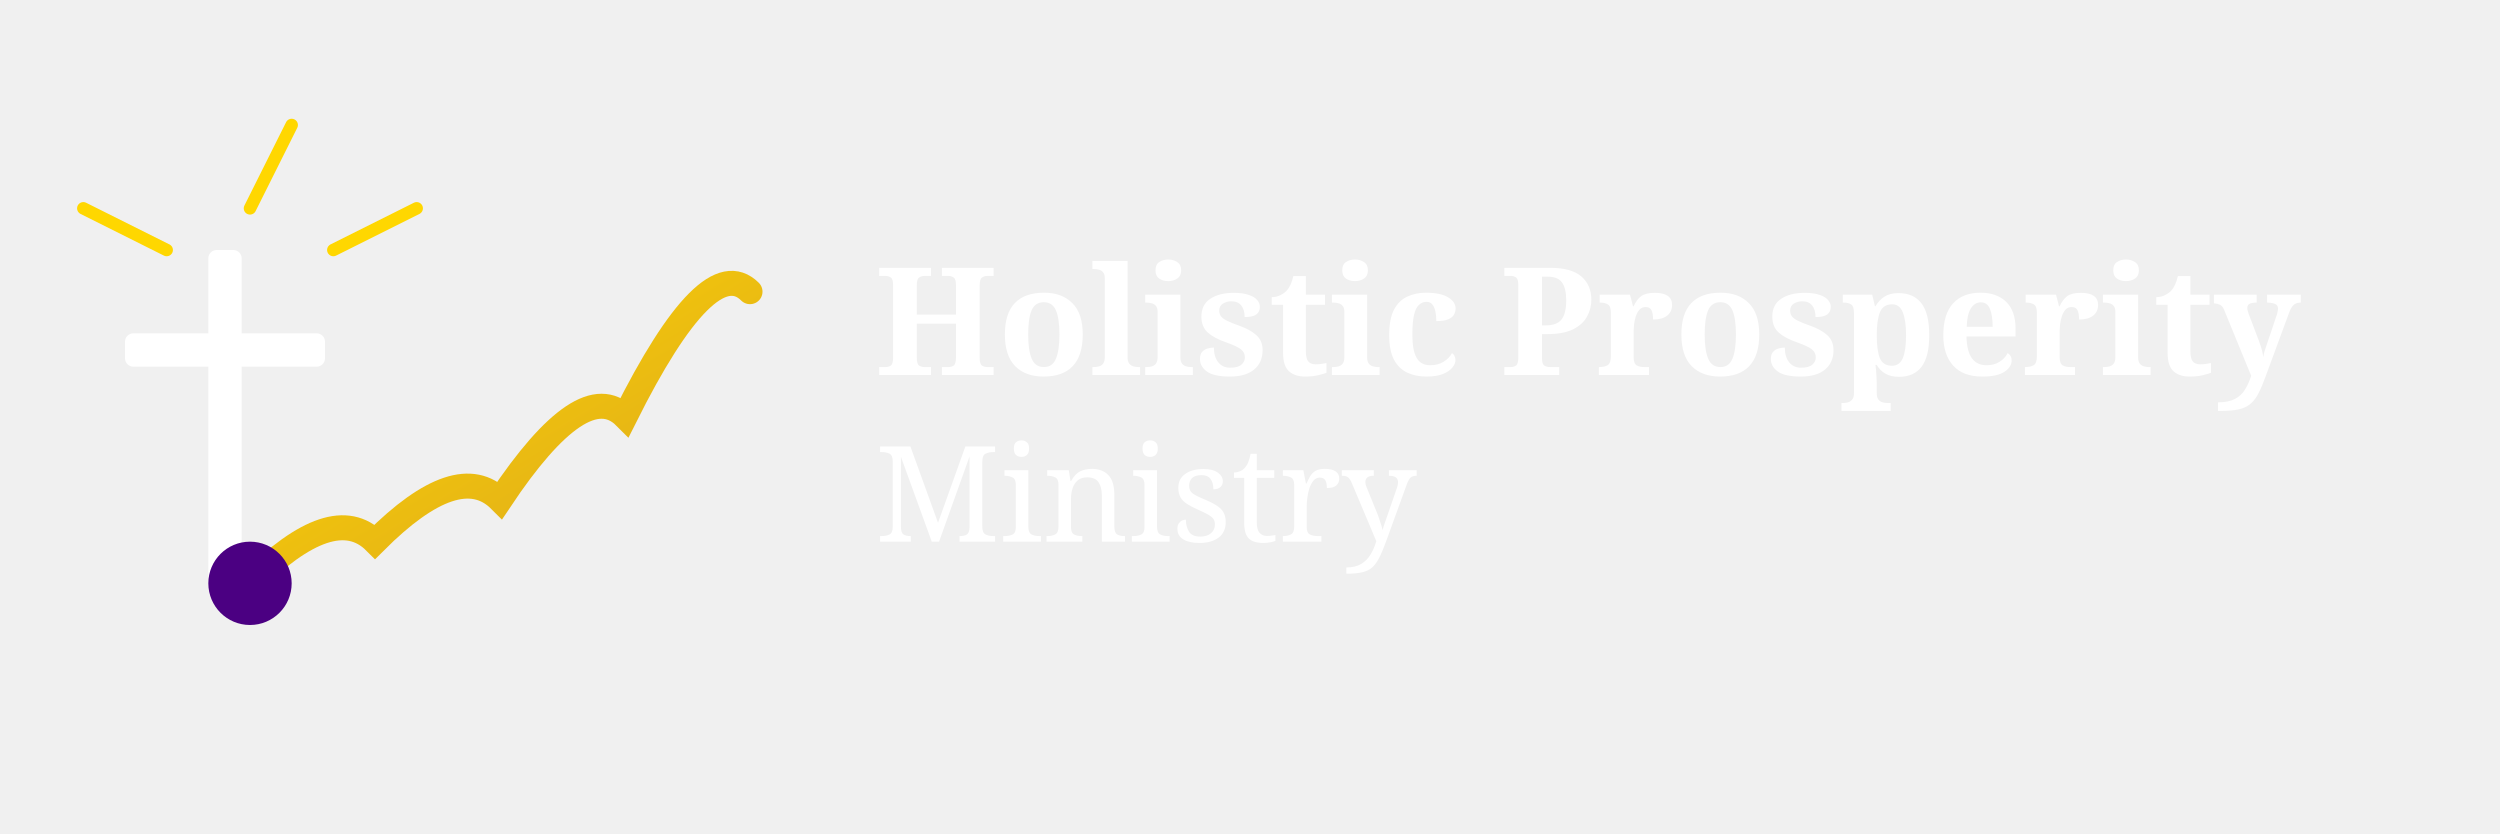
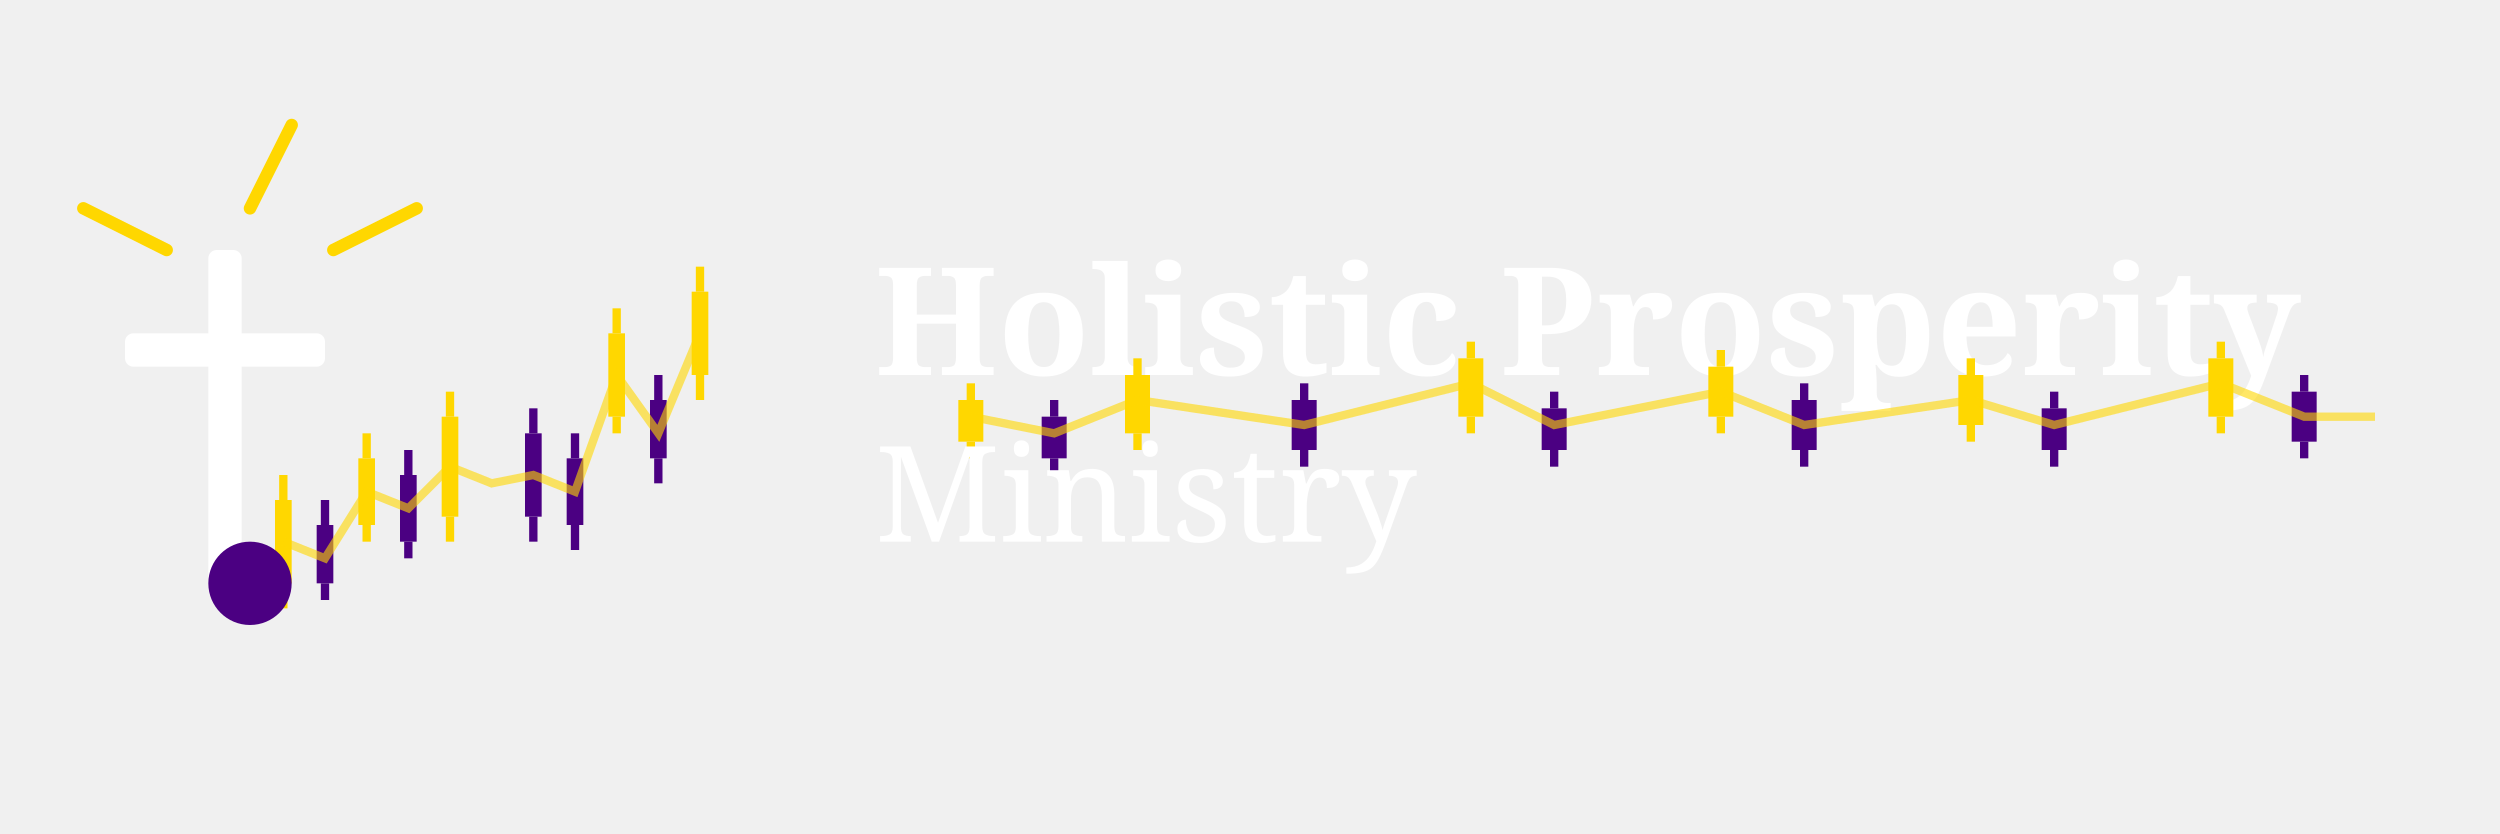
<svg xmlns="http://www.w3.org/2000/svg" width="300" height="100" viewBox="0 0 300 100">
  <defs>
    <linearGradient id="goldGradient" x1="0%" y1="0%" x2="100%" y2="100%">
      <stop offset="0%" stop-color="#FFD700" stop-opacity="1" />
      <stop offset="100%" stop-color="#DAA520" stop-opacity="1" />
    </linearGradient>
    <linearGradient id="purpleGradient" x1="0%" y1="0%" x2="100%" y2="100%">
      <stop offset="0%" stop-color="#4B0082" stop-opacity="1" />
      <stop offset="100%" stop-color="#663399" stop-opacity="1" />
    </linearGradient>
    <filter id="glow" x="-20%" y="-20%" width="140%" height="140%">
      <feGaussianBlur stdDeviation="2" result="blur" />
      <feComposite in="SourceGraphic" in2="blur" operator="over" />
    </filter>
  </defs>
  <g id="mainSymbol">
    <rect x="25" y="30" width="4" height="40" rx="1" fill="#FFFFFF" />
    <rect x="15" y="40" width="24" height="4" rx="1" fill="#FFFFFF" />
-     <path d="M30,70 Q40,60 45,65 Q55,55 60,60 Q70,45 75,50 Q85,30 90,35" stroke="url(#goldGradient)" stroke-width="3" fill="none" stroke-linecap="round" />
+     <g id="candlestickChart">
+       <rect x="33" y="60" width="2" height="10" fill="#FFD700" />
+       <line x1="34" y1="57" x2="34" y2="60" stroke="#FFD700" stroke-width="1" />
+       <line x1="34" y1="70" x2="34" y2="73" stroke="#FFD700" stroke-width="1" />
+       <rect x="43" y="55" width="2" height="8" fill="#FFD700" />
+       <line x1="44" y1="52" x2="44" y2="55" stroke="#FFD700" stroke-width="1" />
+       <line x1="44" y1="63" x2="44" y2="65" stroke="#FFD700" stroke-width="1" />
+       <rect x="53" y="50" width="2" height="12" fill="#FFD700" />
+       <line x1="54" y1="47" x2="54" y2="50" stroke="#FFD700" stroke-width="1" />
+       <line x1="54" y1="62" x2="54" y2="65" stroke="#FFD700" stroke-width="1" />
+       <rect x="73" y="40" width="2" height="10" fill="#FFD700" />
+       <line x1="74" y1="37" x2="74" y2="40" stroke="#FFD700" stroke-width="1" />
+       <line x1="74" y1="50" x2="74" y2="52" stroke="#FFD700" stroke-width="1" />
+       <rect x="83" y="35" width="2" height="10" fill="#FFD700" />
+       <line x1="84" y1="32" x2="84" y2="35" stroke="#FFD700" stroke-width="1" />
+       <line x1="84" y1="45" x2="84" y2="48" stroke="#FFD700" stroke-width="1" />
+       <rect x="38" y="63" width="2" height="7" fill="#4B0082" />
+       <line x1="39" y1="60" x2="39" y2="63" stroke="#4B0082" stroke-width="1" />
+       <line x1="39" y1="70" x2="39" y2="72" stroke="#4B0082" stroke-width="1" />
+       <rect x="48" y="57" width="2" height="8" fill="#4B0082" />
+       <line x1="49" y1="54" x2="49" y2="57" stroke="#4B0082" stroke-width="1" />
+       <line x1="49" y1="65" x2="49" y2="67" stroke="#4B0082" stroke-width="1" />
+       <rect x="63" y="52" width="2" height="10" fill="#4B0082" />
+       <line x1="64" y1="49" x2="64" y2="52" stroke="#4B0082" stroke-width="1" />
+       <line x1="64" y1="62" x2="64" y2="65" stroke="#4B0082" stroke-width="1" />
+       <rect x="68" y="55" width="2" height="8" fill="#4B0082" />
+       <line x1="69" y1="52" x2="69" y2="55" stroke="#4B0082" stroke-width="1" />
+       <line x1="69" y1="63" x2="69" y2="66" stroke="#4B0082" stroke-width="1" />
+       <rect x="78" y="48" width="2" height="7" fill="#4B0082" />
+       <line x1="79" y1="45" x2="79" y2="48" stroke="#4B0082" stroke-width="1" />
+       <line x1="79" y1="55" x2="79" y2="58" stroke="#4B0082" stroke-width="1" />
+       <polyline points="34,65 39,67 44,59 49,61 54,56 59,58 64,57 69,59 74,45 79,52 84,40" stroke="#FFD700" stroke-width="1" fill="none" stroke-opacity="0.6" />
+     </g>
    <circle cx="30" cy="70" r="5" fill="#4B0082" />
    <path d="M30,25 L35,15" stroke="#FFD700" stroke-width="1.5" stroke-linecap="round" />
    <path d="M40,30 L50,25" stroke="#FFD700" stroke-width="1.5" stroke-linecap="round" />
    <path d="M20,30 L10,25" stroke="#FFD700" stroke-width="1.5" stroke-linecap="round" />
  </g>
  <g id="ministryName">
    <text x="105" y="45" font-family="'Playfair Display', serif" font-weight="600" font-size="18" fill="#FFFFFF">Holistic Prosperity</text>
-     <line x1="105" y1="50" x2="290" y2="50" stroke="url(#goldGradient)" stroke-width="1.5" />
+     <g id="textUnderliner">
+       <rect x="115" y="48" width="3" height="5" fill="#FFD700" />
+       <line x1="116.5" y1="46" x2="116.5" y2="48" stroke="#FFD700" stroke-width="1" />
+       <line x1="116.5" y1="53" x2="116.5" y2="55" stroke="#FFD700" stroke-width="1" />
+       <rect x="135" y="45" width="3" height="7" fill="#FFD700" />
+       <line x1="136.5" y1="43" x2="136.5" y2="45" stroke="#FFD700" stroke-width="1" />
+       <line x1="136.5" y1="52" x2="136.5" y2="54" stroke="#FFD700" stroke-width="1" />
+       <rect x="175" y="43" width="3" height="7" fill="#FFD700" />
+       <line x1="176.5" y1="41" x2="176.5" y2="43" stroke="#FFD700" stroke-width="1" />
+       <line x1="176.5" y1="50" x2="176.5" y2="52" stroke="#FFD700" stroke-width="1" />
+       <rect x="205" y="44" width="3" height="6" fill="#FFD700" />
+       <line x1="206.5" y1="42" x2="206.5" y2="44" stroke="#FFD700" stroke-width="1" />
+       <line x1="206.5" y1="50" x2="206.5" y2="52" stroke="#FFD700" stroke-width="1" />
+       <rect x="235" y="45" width="3" height="6" fill="#FFD700" />
+       <line x1="236.5" y1="43" x2="236.5" y2="45" stroke="#FFD700" stroke-width="1" />
+       <line x1="236.5" y1="51" x2="236.5" y2="53" stroke="#FFD700" stroke-width="1" />
+       <rect x="265" y="43" width="3" height="7" fill="#FFD700" />
+       <line x1="266.5" y1="41" x2="266.5" y2="43" stroke="#FFD700" stroke-width="1" />
+       <line x1="266.5" y1="50" x2="266.5" y2="52" stroke="#FFD700" stroke-width="1" />
+       <rect x="125" y="50" width="3" height="5" fill="#4B0082" />
+       <line x1="126.5" y1="48" x2="126.5" y2="50" stroke="#4B0082" stroke-width="1" />
+       <line x1="126.5" y1="55" x2="126.5" y2="57" stroke="#4B0082" stroke-width="1" />
+       <rect x="155" y="48" width="3" height="6" fill="#4B0082" />
+       <line x1="156.5" y1="46" x2="156.5" y2="48" stroke="#4B0082" stroke-width="1" />
+       <line x1="156.5" y1="54" x2="156.5" y2="56" stroke="#4B0082" stroke-width="1" />
+       <rect x="185" y="49" width="3" height="5" fill="#4B0082" />
+       <line x1="186.5" y1="47" x2="186.5" y2="49" stroke="#4B0082" stroke-width="1" />
+       <line x1="186.5" y1="54" x2="186.5" y2="56" stroke="#4B0082" stroke-width="1" />
+       <rect x="215" y="48" width="3" height="6" fill="#4B0082" />
+       <line x1="216.5" y1="46" x2="216.5" y2="48" stroke="#4B0082" stroke-width="1" />
+       <line x1="216.5" y1="54" x2="216.5" y2="56" stroke="#4B0082" stroke-width="1" />
+       <rect x="245" y="49" width="3" height="5" fill="#4B0082" />
+       <line x1="246.5" y1="47" x2="246.5" y2="49" stroke="#4B0082" stroke-width="1" />
+       <line x1="246.5" y1="54" x2="246.5" y2="56" stroke="#4B0082" stroke-width="1" />
+       <rect x="275" y="47" width="3" height="6" fill="#4B0082" />
+       <line x1="276.5" y1="45" x2="276.5" y2="47" stroke="#4B0082" stroke-width="1" />
+       <line x1="276.5" y1="53" x2="276.5" y2="55" stroke="#4B0082" stroke-width="1" />
+       <polyline points="116.5,50 126.5,52 136.5,48 156.5,51 176.5,46 186.5,51 206.5,47 216.5,51 236.5,48 246.5,51 266.5,46 276.5,50 285,50" stroke="#FFD700" stroke-width="1" fill="none" stroke-opacity="0.6" />
+     </g>
    <text x="105" y="65" font-family="'Playfair Display', serif" font-weight="500" font-size="16" fill="#FFFFFF">Ministry</text>
  </g>
</svg>
